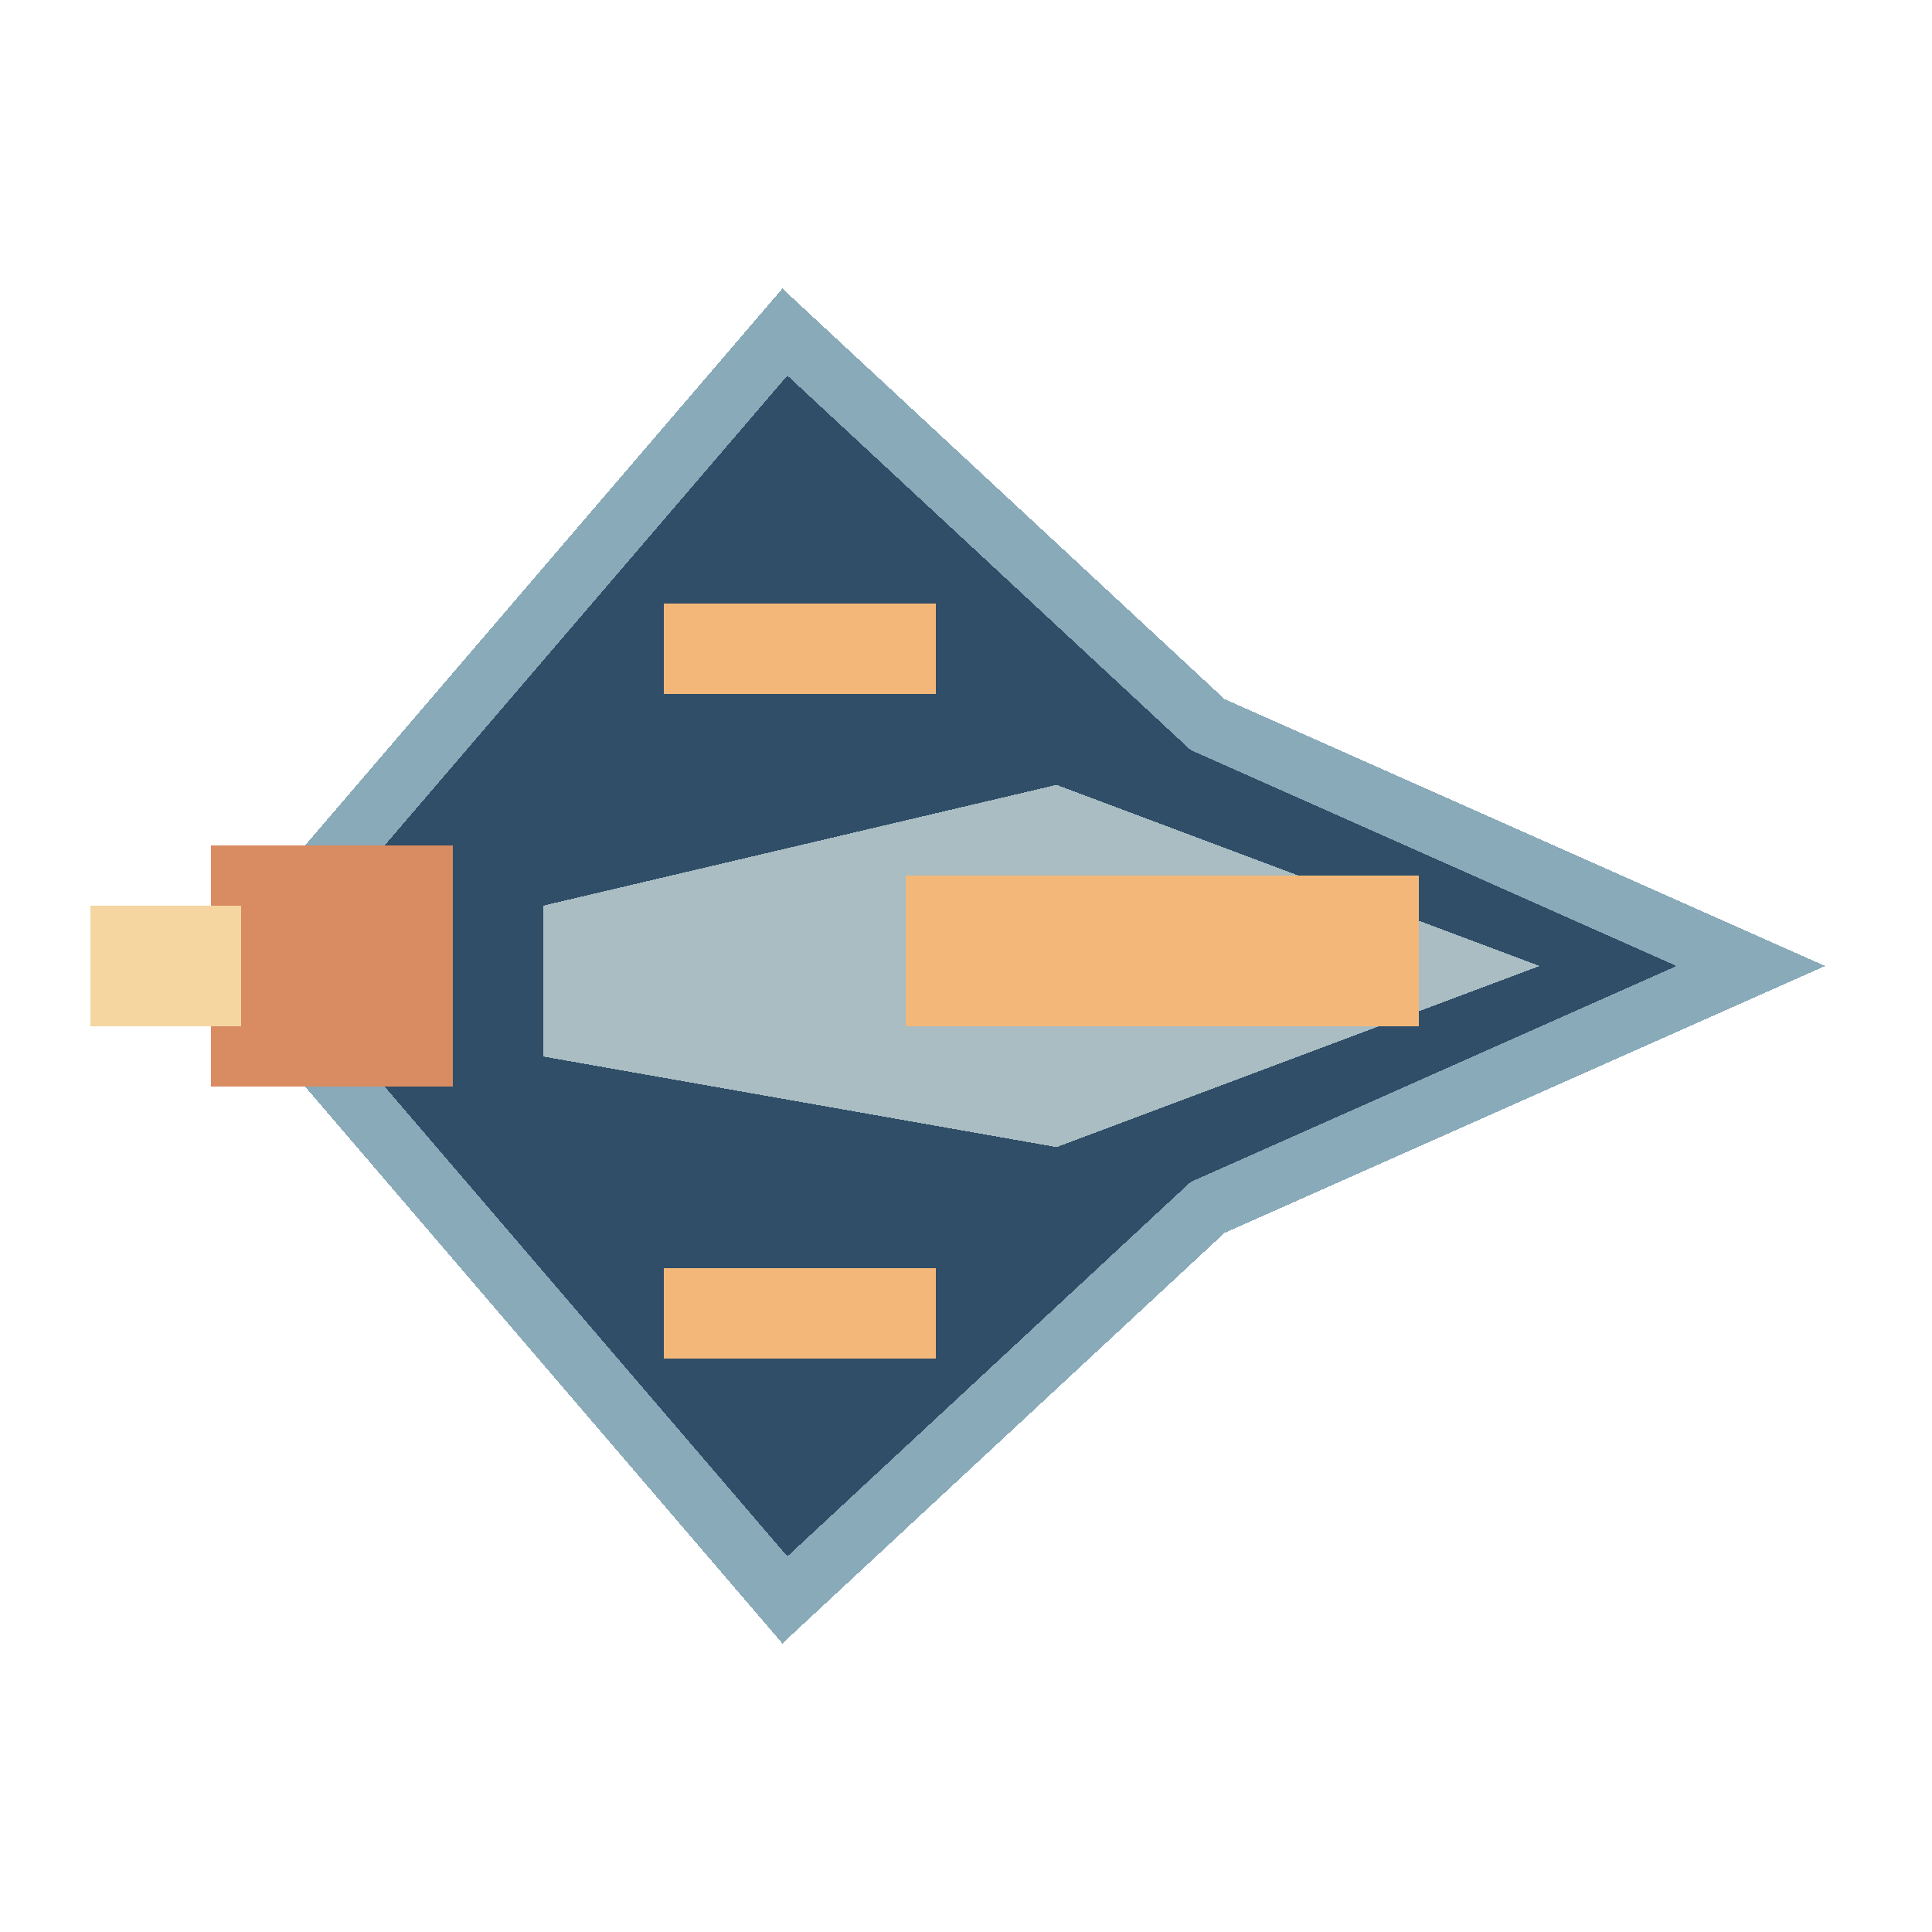
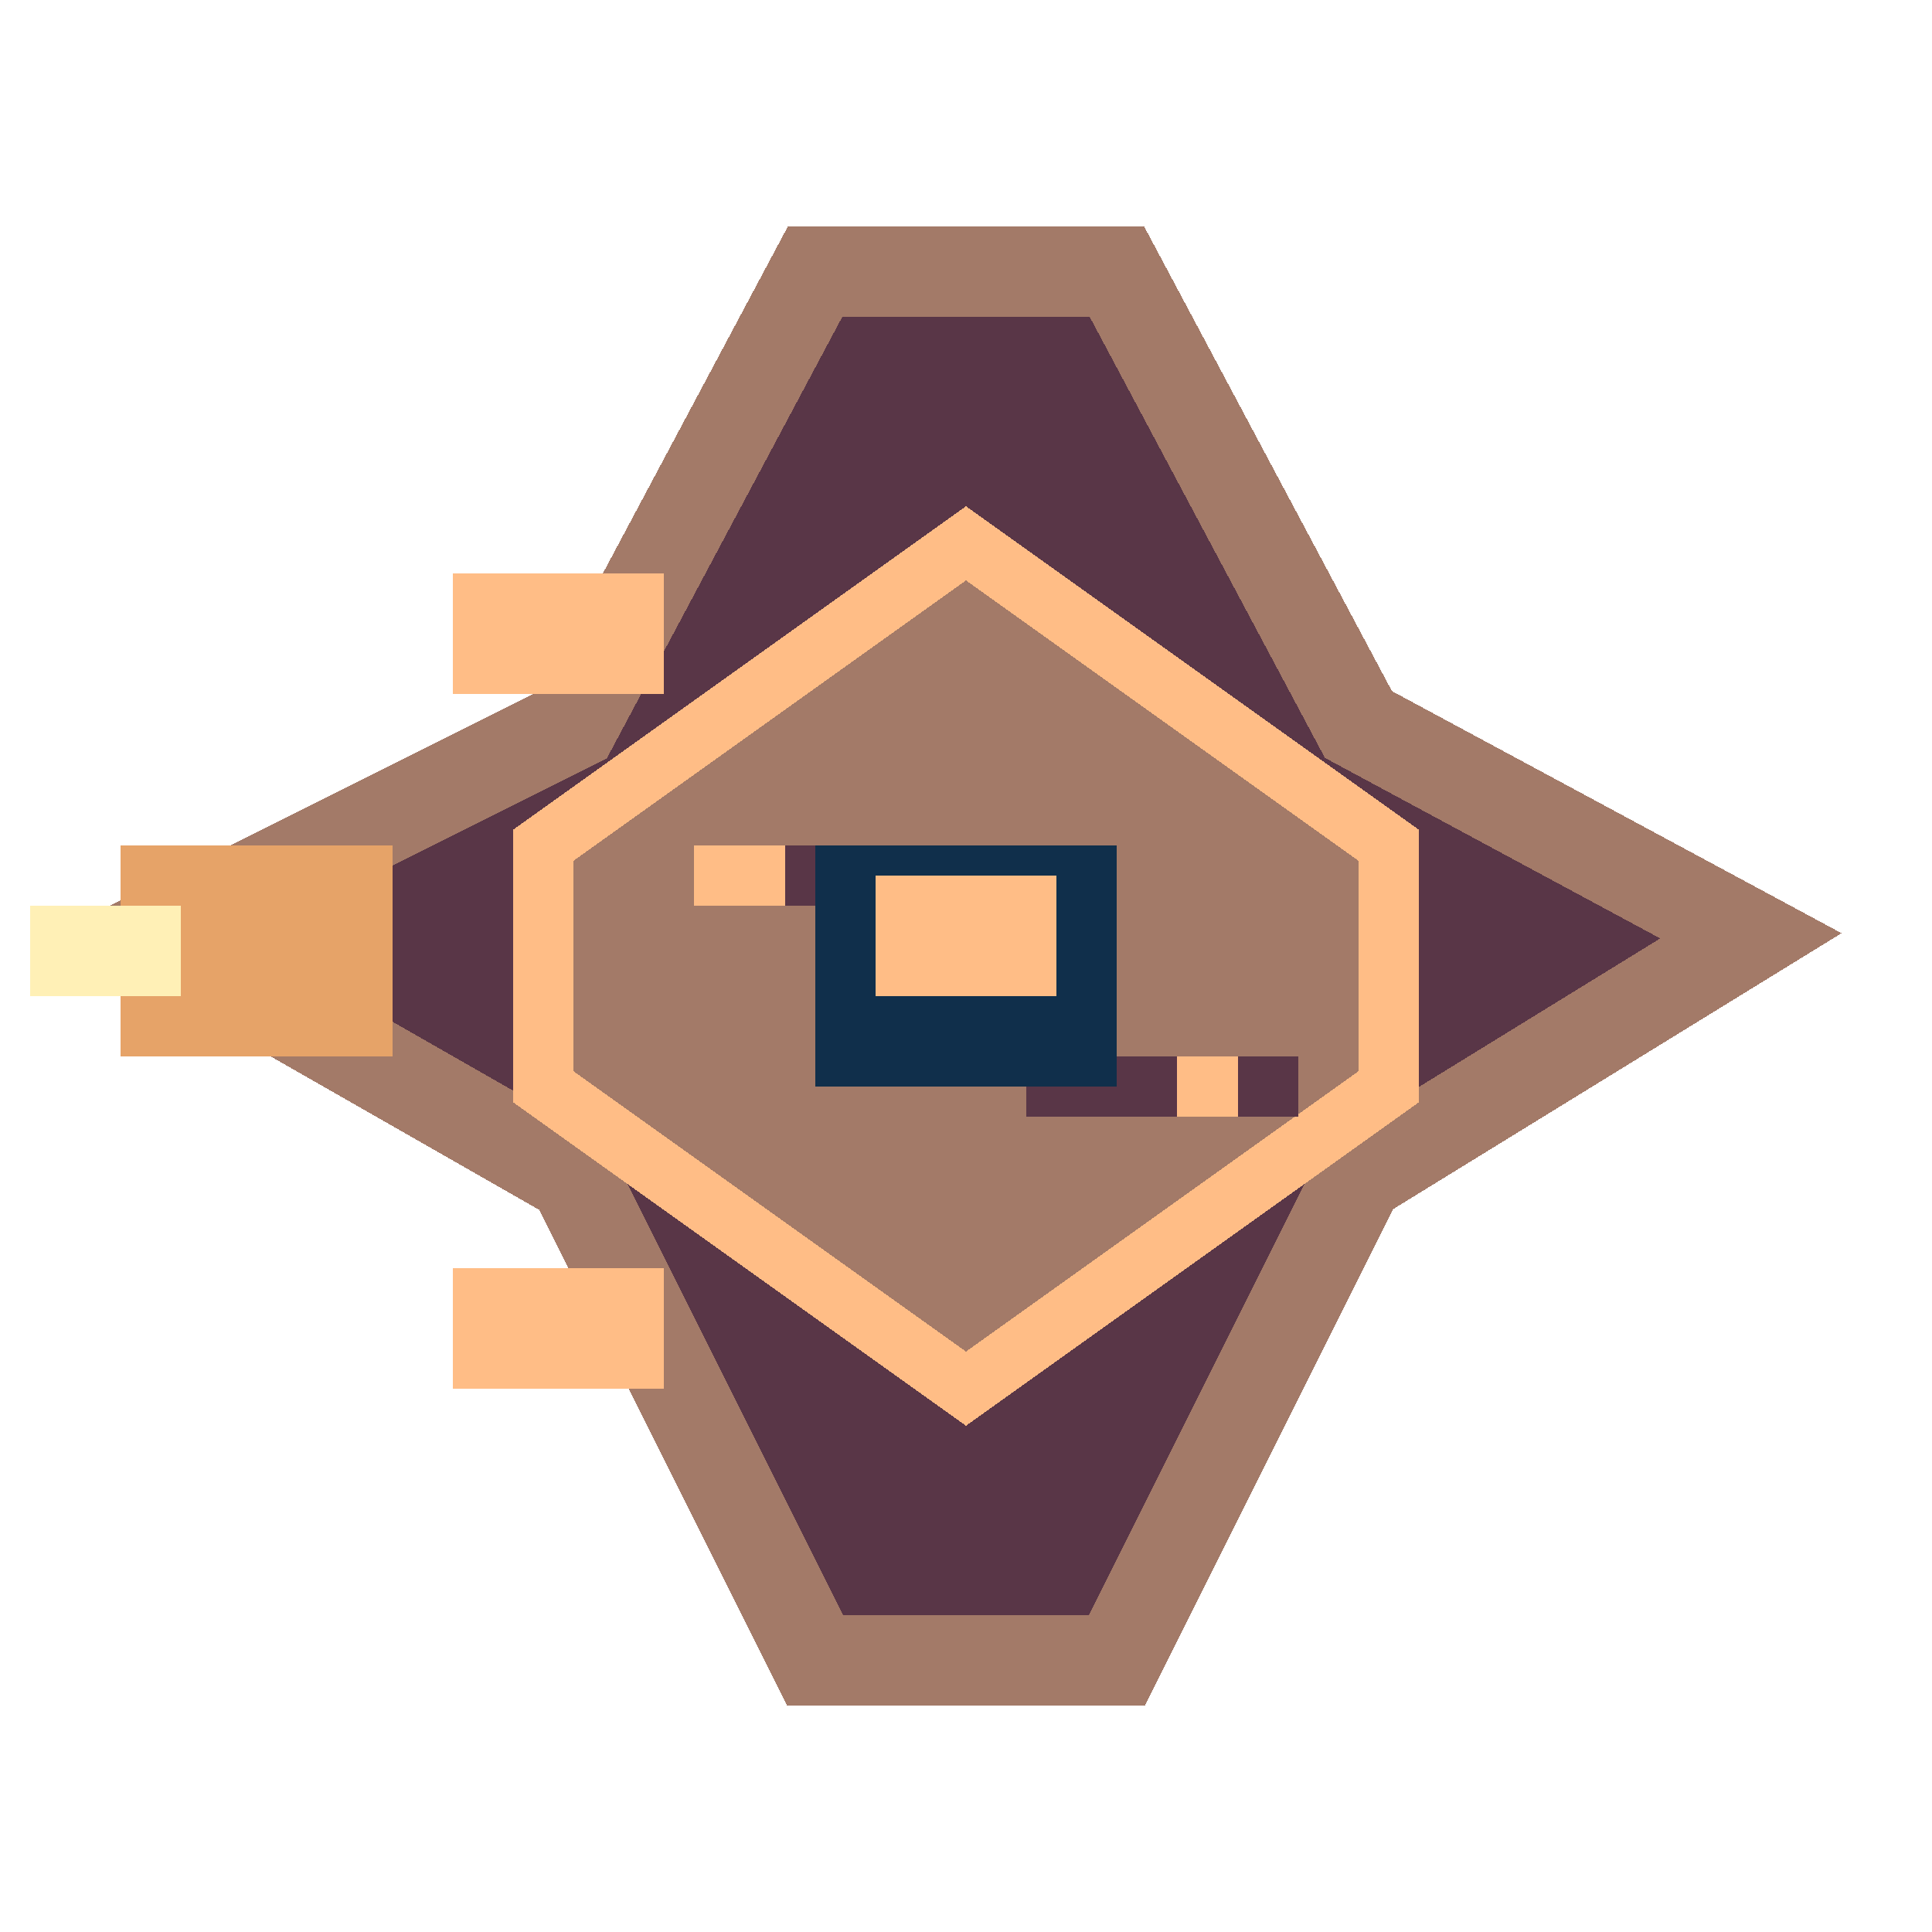
<svg xmlns="http://www.w3.org/2000/svg" width="64" height="64" viewBox="0 0 64 64" shape-rendering="crispEdges">
-   <polygon points="8,32 26,11 40,24 58,32 40,40 26,53" fill="#304e68" stroke="#89aab9" stroke-width="2" />
-   <polygon points="18,30 35,26 51,32 35,38 18,35" fill="#a9bdc2" />
-   <rect x="30" y="29" width="17" height="5" fill="#f3b879" />
-   <rect x="7" y="28" width="8" height="8" fill="#d98b61" />
-   <rect x="3" y="30" width="5" height="4" fill="#f5d5a0" />
-   <rect x="22" y="20" width="9" height="3" fill="#f3b879" />
-   <rect x="22" y="42" width="9" height="3" fill="#f3b879" />
+   <polygon points="5,31 19,24 27,9 37,9 45,24 58,31 45,39 37,55 27,55 19,39" fill="#593647" stroke="#a37a68" stroke-width="3" />
+   <polygon points="18,28 32,18 46,28 46,36 32,46 18,36" fill="#a37a68" stroke="#ffbd86" stroke-width="2" />
+   <rect x="29" y="28" width="3" height="2" fill="#ffbd86" />
+   <rect x="40" y="35" width="3" height="2" fill="#593647" />
+   <rect x="27" y="28" width="3" height="2" fill="#593647" />
+   <rect x="38" y="35" width="3" height="2" fill="#ffbd86" />
+   <rect x="25" y="28" width="3" height="2" fill="#593647" />
+   <rect x="36" y="35" width="3" height="2" fill="#593647" />
+   <rect x="23" y="28" width="3" height="2" fill="#ffbd86" />
+   <rect x="34" y="35" width="3" height="2" fill="#593647" />
+   <rect x="27" y="28" width="10" height="8" fill="#102f4b" />
+   <rect x="29" y="29" width="6" height="4" fill="#ffbd86" />
+   <rect x="4" y="28" width="9" height="7" fill="#e6a368" />
+   <rect x="1" y="30" width="5" height="3" fill="#fff0b6" />
+   <rect x="15" y="19" width="7" height="4" fill="#ffbd86" />
+   <rect x="15" y="42" width="7" height="4" fill="#ffbd86" />
</svg>
